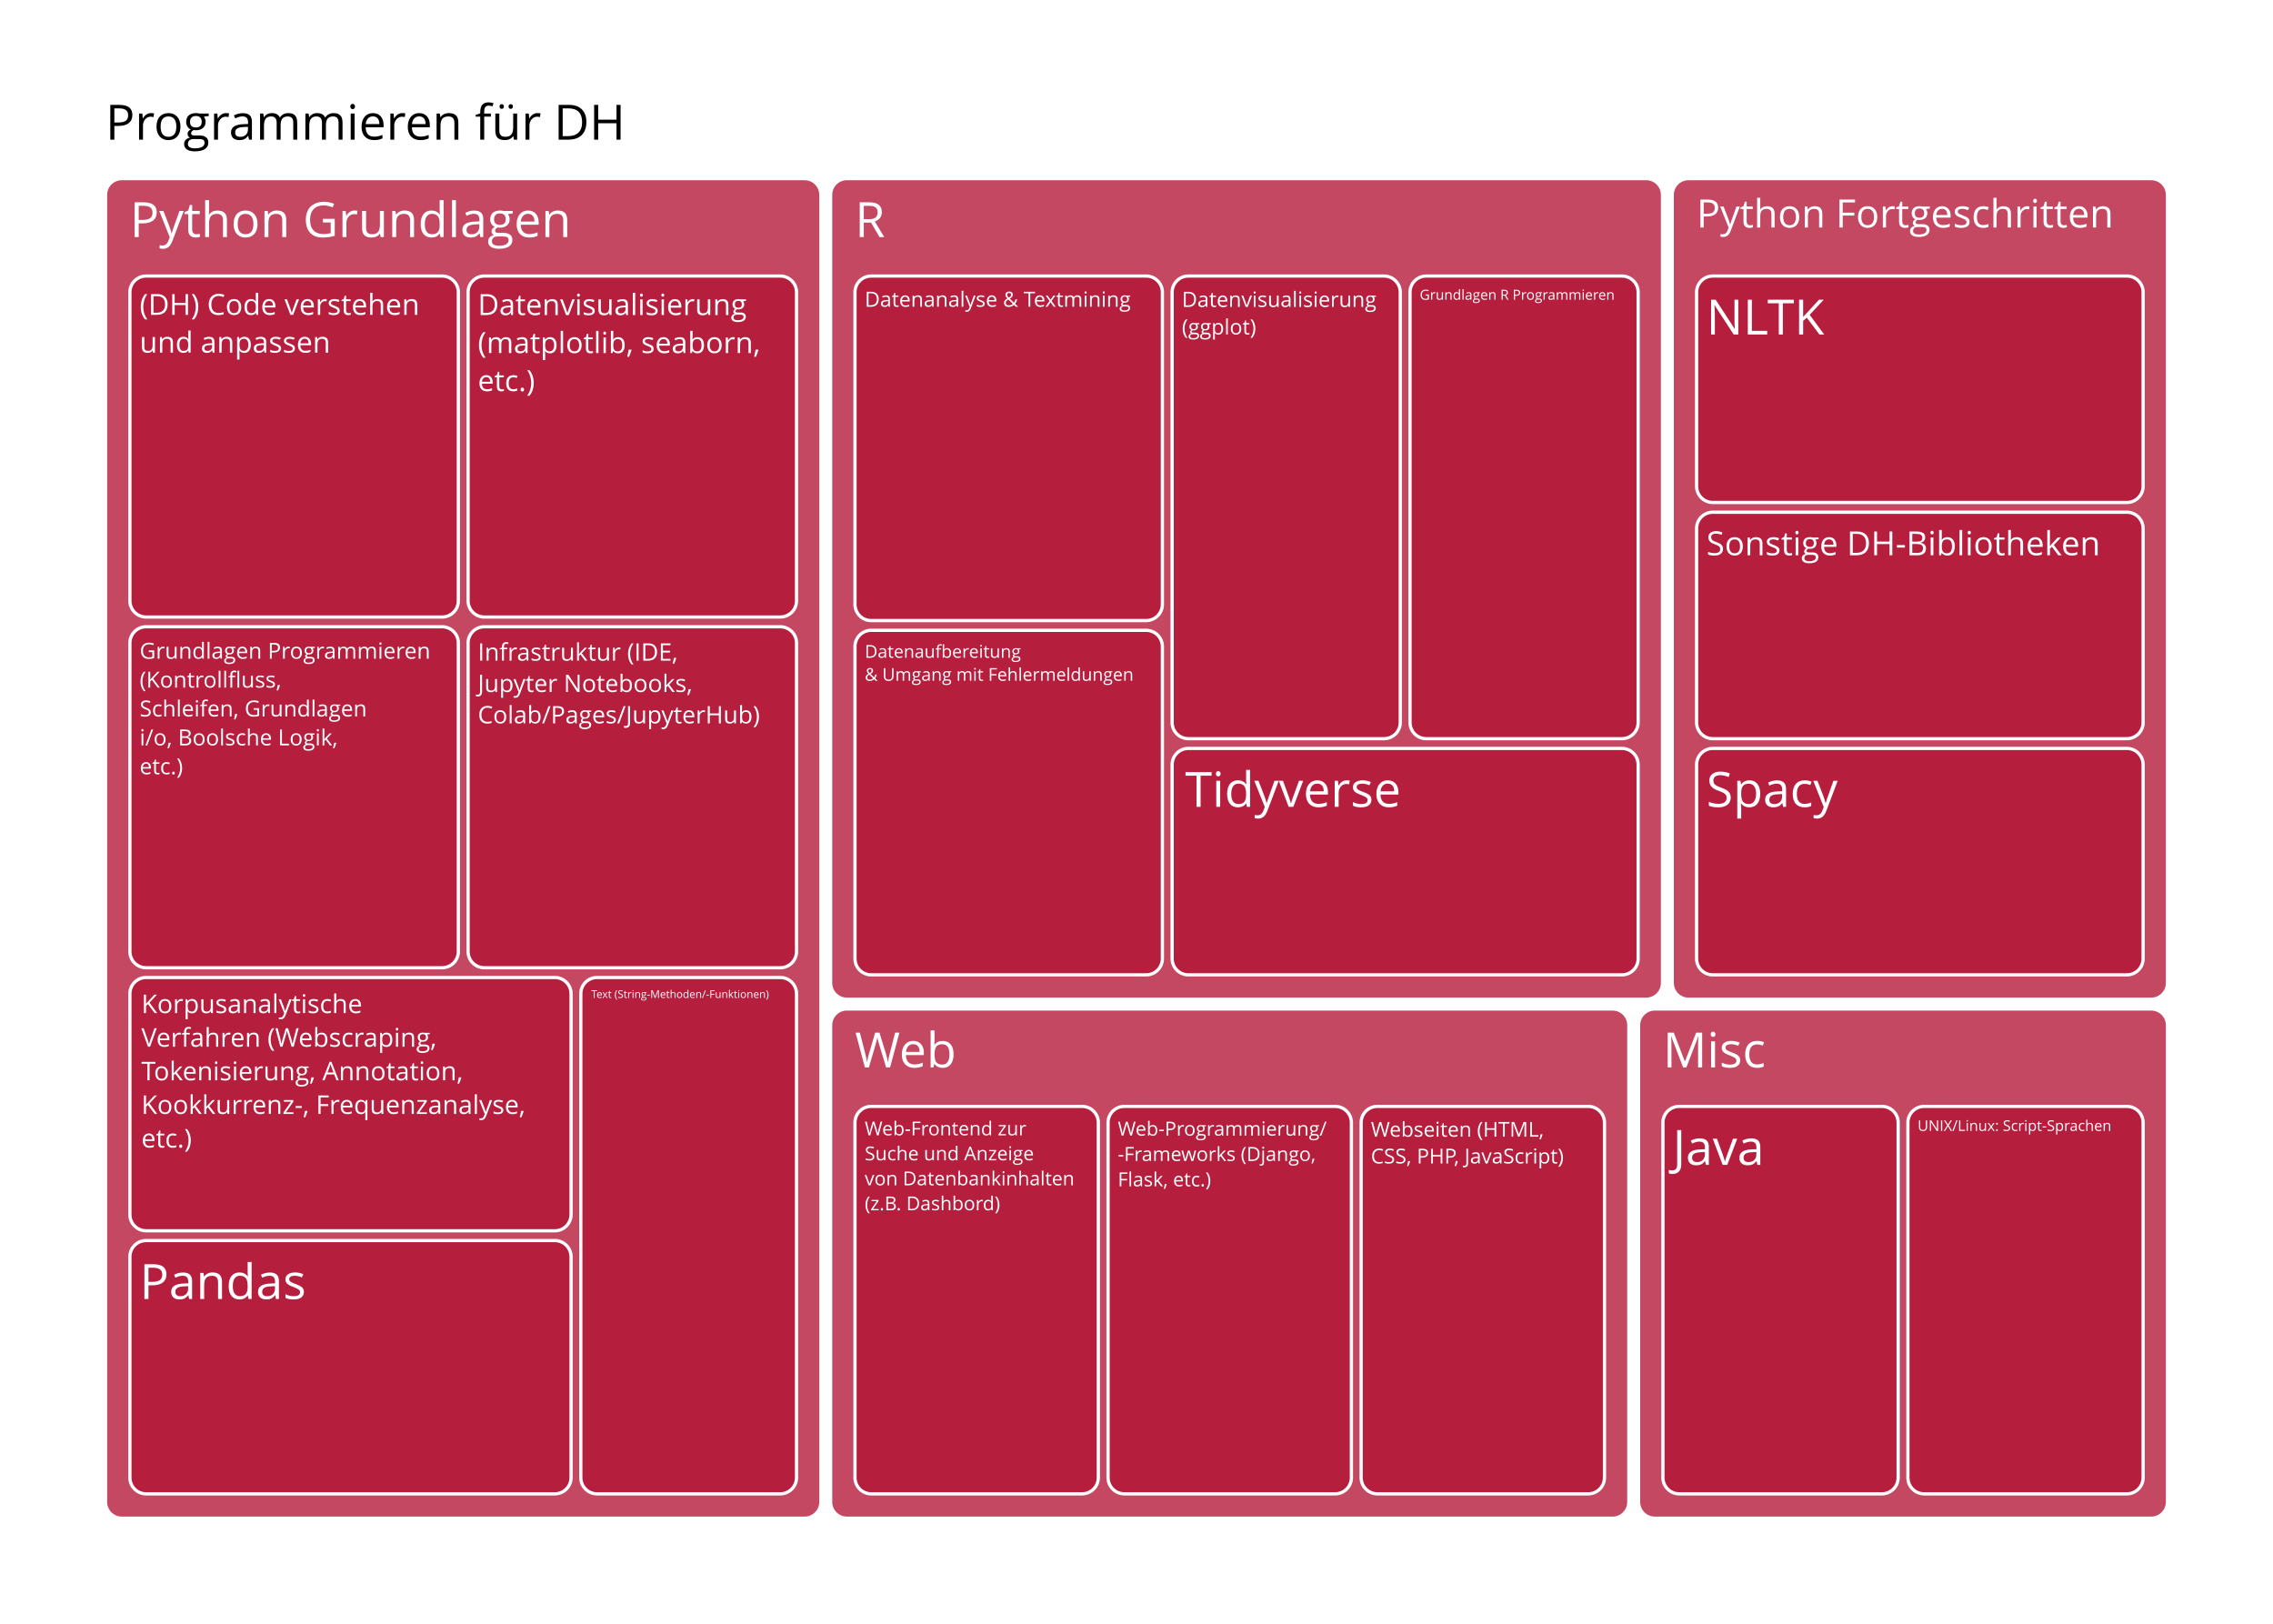
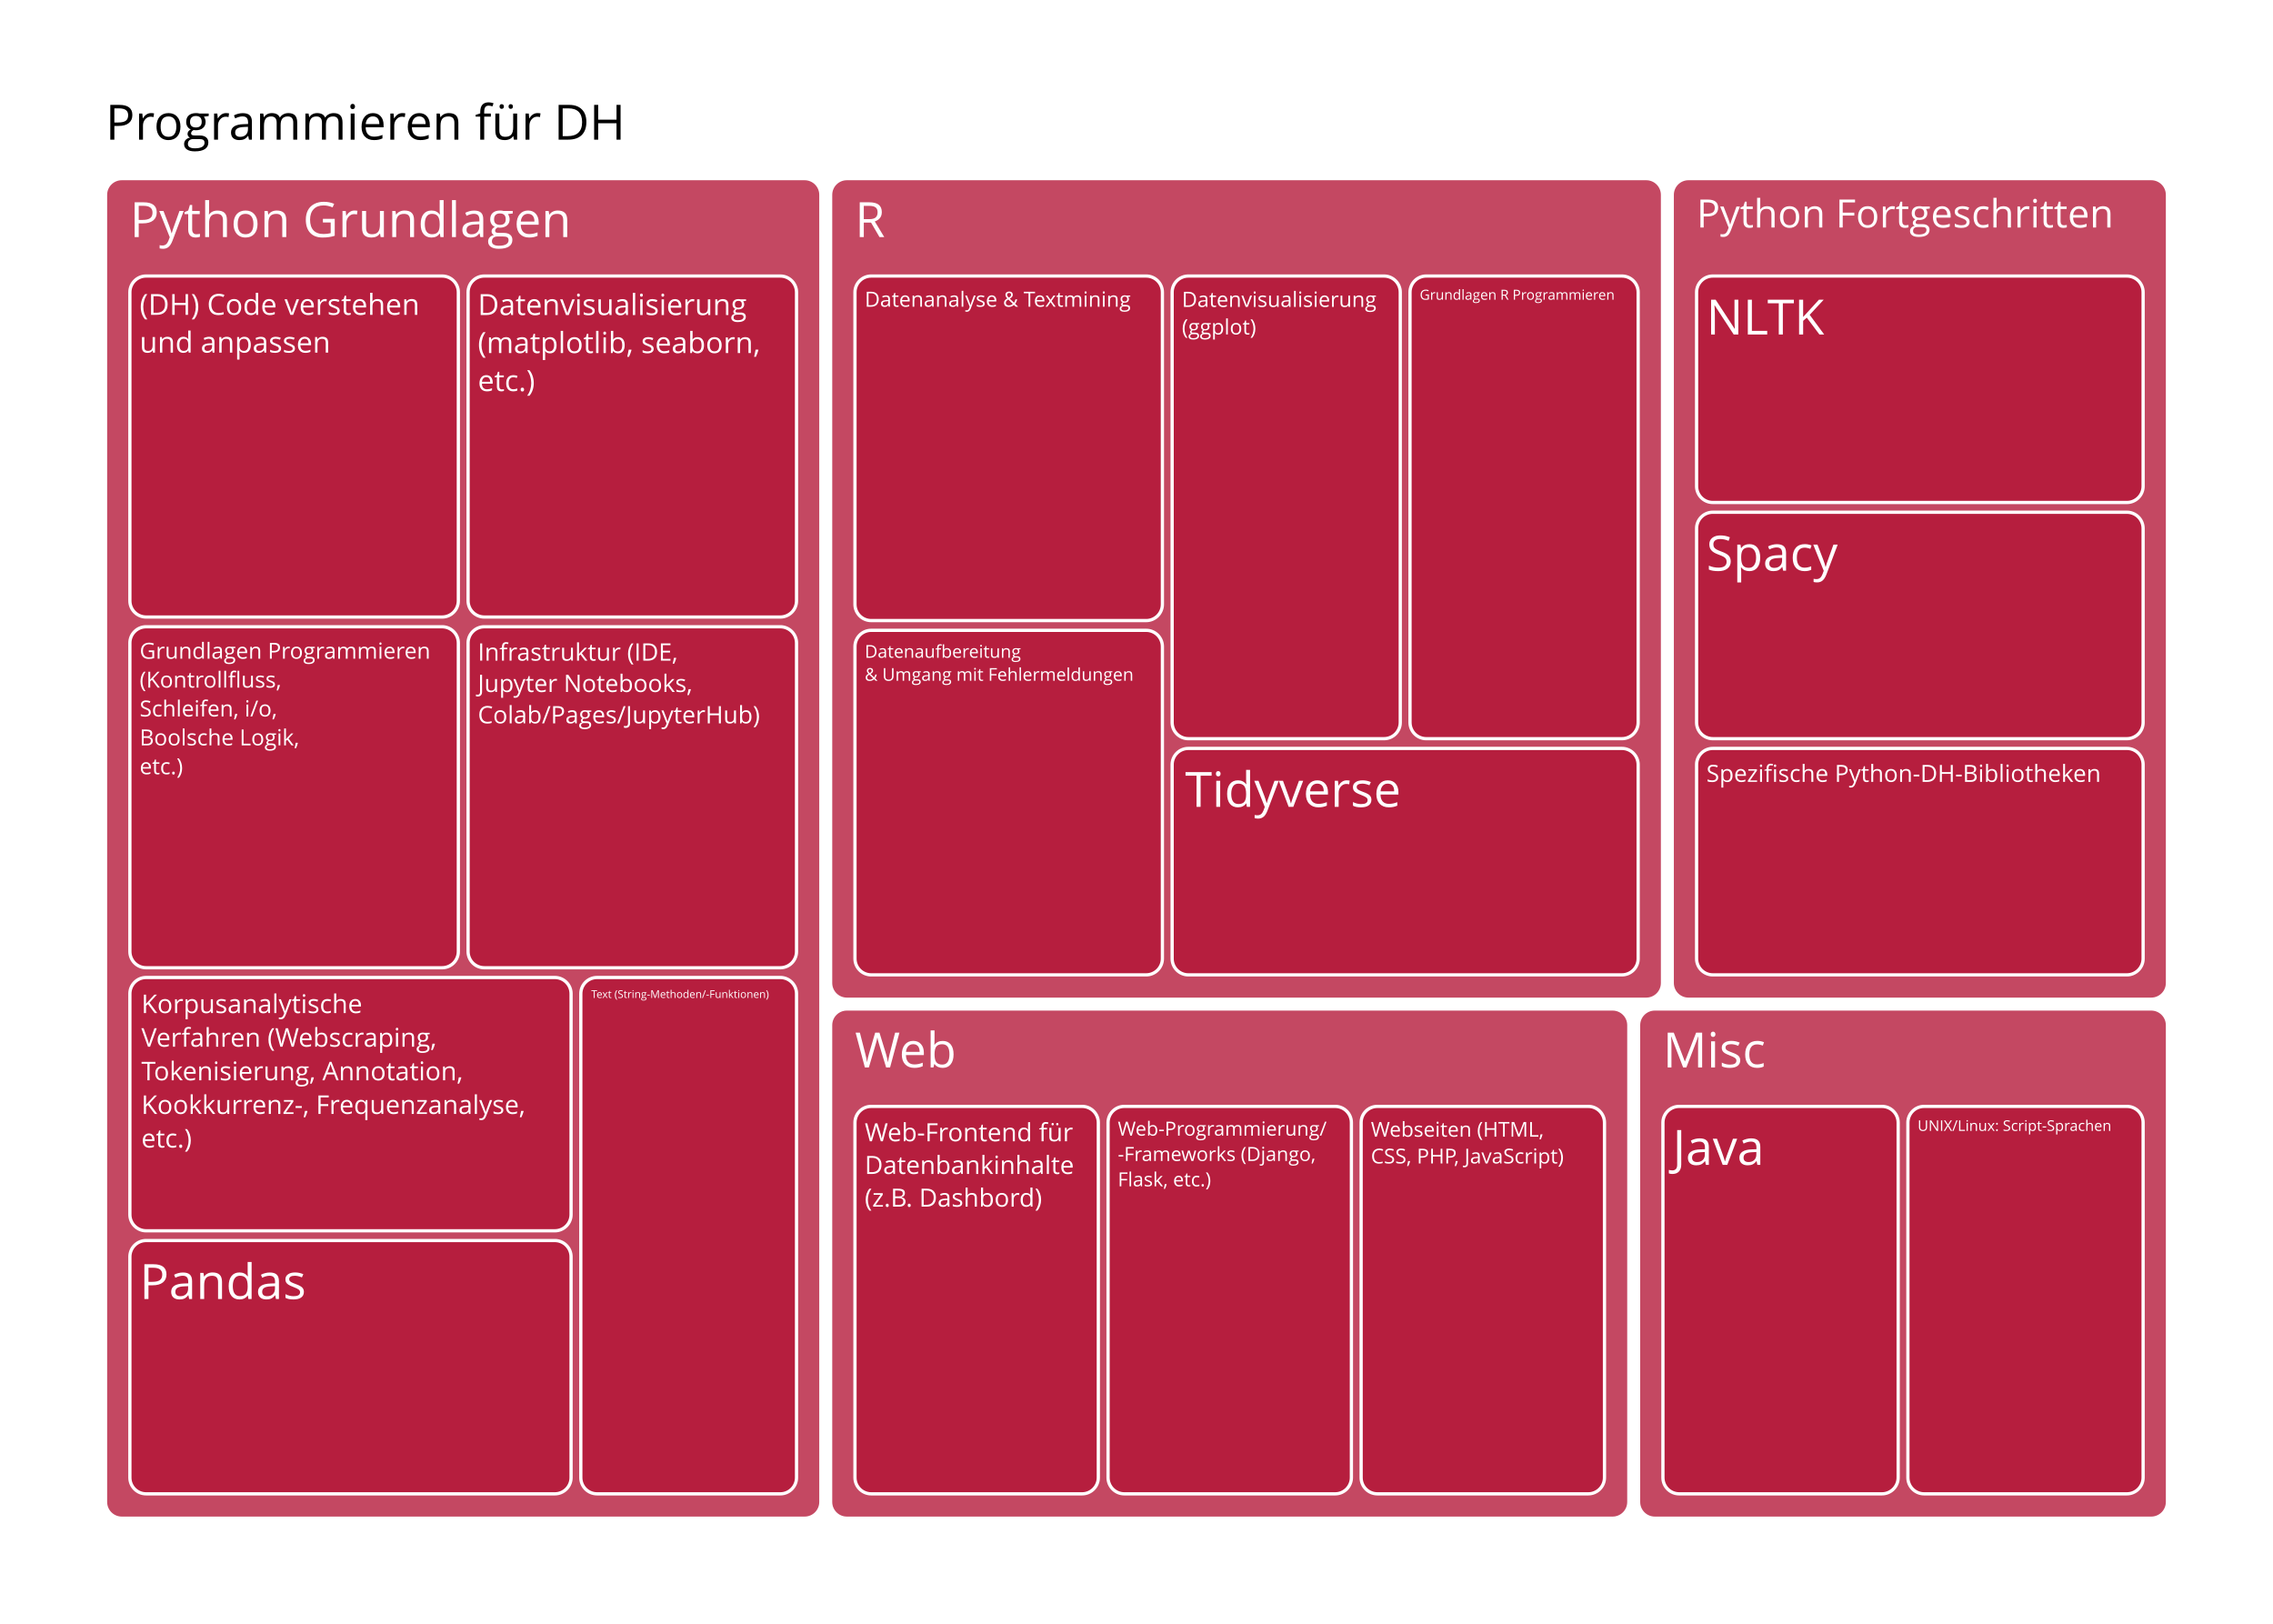
<svg xmlns="http://www.w3.org/2000/svg" class="main-svg" width="700" height="500" style="" viewBox="0 0 700 500">
  <rect x="0" y="0" width="700" height="500" style="fill: rgb(255, 255, 255); fill-opacity: 1;" />
-   <defs id="defs-1d0ce5">
+   <defs id="defs-6815ed">
    <g class="clips" />
    <g class="gradients" />
    <g class="patterns" />
  </defs>
  <g class="bglayer" />
  <g class="layer-below">
    <g class="imagelayer" />
    <g class="shapelayer" />
  </g>
  <g class="cartesianlayer" />
  <g class="polarlayer" />
  <g class="smithlayer" />
  <g class="ternarylayer" />
  <g class="geolayer" />
  <g class="funnelarealayer" />
  <g class="pielayer" />
  <g class="iciclelayer" />
  <g class="treemaplayer">
    <g class="trace treemap" style="opacity: 1;">
      <g class="slice cursor-pointer">
        <path class="surface" d="M25,30a5,5 0 0 1 5,-5L670,25a5,5 0 0 1 5,5L675,470a5,5 0 0 1 -5,5L30,475a5,5 0 0 1 -5,-5Z" style="pointer-events: none; stroke-width: 0; fill: rgb(0, 0, 0); fill-opacity: 0; stroke: rgb(0, 0, 0); stroke-opacity: 0; opacity: 100;" />
        <g class="slicetext">
          <text data-notex="1" class="slicetext" text-anchor="start" x="0" y="0" style="font-family: 'Open Sans', verdana, arial, sans-serif; font-size: 15px; fill: rgb(0, 0, 0); fill-opacity: 1; white-space: pre;" transform="translate(32.5,43)">Programmieren für DH</text>
        </g>
      </g>
      <g class="slice cursor-pointer">
        <path class="surface" d="M32.5,60a5,5 0 0 1 5,-5L247.8,55a5,5 0 0 1 5,5L252.8,462.5a5,5 0 0 1 -5,5L37.5,467.5a5,5 0 0 1 -5,-5Z" style="pointer-events: none; stroke-width: 1; fill: rgb(196, 72, 98); fill-opacity: 1; stroke: rgb(255, 255, 255); stroke-opacity: 1; opacity: 1;" />
        <g class="slicetext">
          <text data-notex="1" class="slicetext" text-anchor="start" x="0" y="0" style="font-family: 'Open Sans', verdana, arial, sans-serif; font-size: 15px; fill: rgb(255, 255, 255); fill-opacity: 1; white-space: pre;" transform="translate(40,73)">Python Grundlagen</text>
        </g>
      </g>
      <g class="slice cursor-pointer">
        <path class="surface" d="M255.8,60a5,5 0 0 1 5,-5L506.988,55a5,5 0 0 1 5,5L511.988,302.692a5,5 0 0 1 -5,5L260.8,307.692a5,5 0 0 1 -5,-5Z" style="pointer-events: none; stroke-width: 1; fill: rgb(196, 72, 98); fill-opacity: 1; stroke: rgb(255, 255, 255); stroke-opacity: 1; opacity: 1;" />
        <g class="slicetext">
          <text data-notex="1" class="slicetext" text-anchor="start" x="0" y="0" style="font-family: 'Open Sans', verdana, arial, sans-serif; font-size: 15px; fill: rgb(255, 255, 255); fill-opacity: 1; white-space: pre;" transform="translate(263.3,73)">R</text>
        </g>
      </g>
      <g class="slice cursor-pointer">
        <path class="surface" d="M514.987,60a5,5 0 0 1 5,-5L662.5,55a5,5 0 0 1 5,5L667.5,302.692a5,5 0 0 1 -5,5L519.987,307.692a5,5 0 0 1 -5,-5Z" style="pointer-events: none; stroke-width: 1; fill: rgb(196, 72, 98); fill-opacity: 1; stroke: rgb(255, 255, 255); stroke-opacity: 1; opacity: 1;" />
        <g class="slicetext">
          <text data-notex="1" class="slicetext" text-anchor="start" x="0" y="0" style="font-family: 'Open Sans', verdana, arial, sans-serif; font-size: 15px; fill: rgb(255, 255, 255); fill-opacity: 1; white-space: pre;" transform="translate(522.4875,70.05919)scale(0.8039463)">Python Fortgeschritten</text>
        </g>
      </g>
      <g class="slice cursor-pointer">
        <path class="surface" d="M255.8,315.692a5,5 0 0 1 5,-5L496.62,310.692a5,5 0 0 1 5,5L501.62,462.5a5,5 0 0 1 -5,5L260.8,467.5a5,5 0 0 1 -5,-5Z" style="pointer-events: none; stroke-width: 1; fill: rgb(196, 72, 98); fill-opacity: 1; stroke: rgb(255, 255, 255); stroke-opacity: 1; opacity: 1;" />
        <g class="slicetext">
          <text data-notex="1" class="slicetext" text-anchor="start" x="0" y="0" style="font-family: 'Open Sans', verdana, arial, sans-serif; font-size: 15px; fill: rgb(255, 255, 255); fill-opacity: 1; white-space: pre;" transform="translate(263.3,328.6923)">Web</text>
        </g>
      </g>
      <g class="slice cursor-pointer">
        <path class="surface" d="M504.62,315.692a5,5 0 0 1 5,-5L662.5,310.692a5,5 0 0 1 5,5L667.5,462.5a5,5 0 0 1 -5,5L509.62,467.5a5,5 0 0 1 -5,-5Z" style="pointer-events: none; stroke-width: 1; fill: rgb(196, 72, 98); fill-opacity: 1; stroke: rgb(255, 255, 255); stroke-opacity: 1; opacity: 1;" />
        <g class="slicetext">
          <text data-notex="1" class="slicetext" text-anchor="start" x="0" y="0" style="font-family: 'Open Sans', verdana, arial, sans-serif; font-size: 15px; fill: rgb(255, 255, 255); fill-opacity: 1; white-space: pre;" transform="translate(512.12,328.6923)">Misc</text>
        </g>
      </g>
      <g class="slice cursor-pointer">
        <path class="surface" d="M40,90a5,5 0 0 1 5,-5L136.15,85a5,5 0 0 1 5,5L141.15,185a5,5 0 0 1 -5,5L45,190a5,5 0 0 1 -5,-5Z" style="pointer-events: none; stroke-width: 1; fill: rgb(182, 30, 62); fill-opacity: 1; stroke: rgb(255, 255, 255); stroke-opacity: 1; opacity: 1;" />
        <g class="slicetext">
          <text data-notex="1" class="slicetext" text-anchor="start" x="0" y="0" style="font-family: 'Open Sans', verdana, arial, sans-serif; font-size: 15px; fill: rgb(255, 255, 255); fill-opacity: 1; white-space: pre;" transform="translate(43,96.94652)scale(0.5964349)">
            <tspan class="line" dy="0em" x="0" y="0">(DH) Code verstehen</tspan>
            <tspan class="line" dy="1.3em" x="0" y="0">und anpassen</tspan>
          </text>
        </g>
      </g>
      <g class="slice cursor-pointer">
        <path class="surface" d="M144.15,90a5,5 0 0 1 5,-5L240.3,85a5,5 0 0 1 5,5L245.3,185a5,5 0 0 1 -5,5L149.15,190a5,5 0 0 1 -5,-5Z" style="pointer-events: none; stroke-width: 1; fill: rgb(182, 30, 62); fill-opacity: 1; stroke: rgb(255, 255, 255); stroke-opacity: 1; opacity: 1;" />
        <g class="slicetext">
          <text data-notex="1" class="slicetext" text-anchor="start" x="0" y="0" style="font-family: 'Open Sans', verdana, arial, sans-serif; font-size: 15px; fill: rgb(255, 255, 255); fill-opacity: 1; white-space: pre;" transform="translate(147.15,97.0074)scale(0.600493)">
            <tspan class="line" dy="0em" x="0" y="0">Datenvisualisierung</tspan>
            <tspan class="line" dy="1.3em" x="0" y="0">(matplotlib, seaborn,</tspan>
            <tspan class="line" dy="2.6em" x="0" y="0">etc.)</tspan>
          </text>
        </g>
      </g>
      <g class="slice cursor-pointer">
        <path class="surface" d="M40,198a5,5 0 0 1 5,-5L136.15,193a5,5 0 0 1 5,5L141.15,293a5,5 0 0 1 -5,5L45,298a5,5 0 0 1 -5,-5Z" style="pointer-events: none; stroke-width: 1; fill: rgb(182, 30, 62); fill-opacity: 1; stroke: rgb(255, 255, 255); stroke-opacity: 1; opacity: 1;" />
        <g class="slicetext">
          <text data-notex="1" class="slicetext" text-anchor="start" x="0" y="0" style="font-family: 'Open Sans', verdana, arial, sans-serif; font-size: 15px; fill: rgb(255, 255, 255); fill-opacity: 1; white-space: pre;" transform="translate(43,202.8407)scale(0.4560473)">
            <tspan class="line" dy="0em" x="0" y="0">Grundlagen Programmieren</tspan>
            <tspan class="line" dy="1.3em" x="0" y="0">(Kontrollfluss,</tspan>
-             <tspan class="line" dy="2.6em" x="0" y="0">Schleifen, Grundlagen</tspan>
-             <tspan class="line" dy="3.9em" x="0" y="0">i/o, Boolsche Logik,</tspan>
+             <tspan class="line" dy="2.6em" x="0" y="0">Schleifen, i/o,</tspan>
+             <tspan class="line" dy="3.9em" x="0" y="0">Boolsche Logik,</tspan>
            <tspan class="line" dy="5.2em" x="0" y="0">etc.)</tspan>
          </text>
        </g>
      </g>
      <g class="slice cursor-pointer">
        <path class="surface" d="M144.15,198a5,5 0 0 1 5,-5L240.3,193a5,5 0 0 1 5,5L245.3,293a5,5 0 0 1 -5,5L149.15,298a5,5 0 0 1 -5,-5Z" style="pointer-events: none; stroke-width: 1; fill: rgb(182, 30, 62); fill-opacity: 1; stroke: rgb(255, 255, 255); stroke-opacity: 1; opacity: 1;" />
        <g class="slicetext">
          <text data-notex="1" class="slicetext" text-anchor="start" x="0" y="0" style="font-family: 'Open Sans', verdana, arial, sans-serif; font-size: 15px; fill: rgb(255, 255, 255); fill-opacity: 1; white-space: pre;" transform="translate(147.15,203.4288)scale(0.4952505)">
            <tspan class="line" dy="0em" x="0" y="0">Infrastruktur (IDE,</tspan>
            <tspan class="line" dy="1.3em" x="0" y="0">Jupyter Notebooks,</tspan>
            <tspan class="line" dy="2.6em" x="0" y="0">Colab/Pages/JupyterHub)</tspan>
          </text>
        </g>
      </g>
      <g class="slice cursor-pointer">
        <path class="surface" d="M40,306a5,5 0 0 1 5,-5L170.867,301a5,5 0 0 1 5,5L175.867,374a5,5 0 0 1 -5,5L45,379a5,5 0 0 1 -5,-5Z" style="pointer-events: none; stroke-width: 1; fill: rgb(182, 30, 62); fill-opacity: 1; stroke: rgb(255, 255, 255); stroke-opacity: 1; opacity: 1;" />
        <g class="slicetext">
          <text data-notex="1" class="slicetext" text-anchor="start" x="0" y="0" style="font-family: 'Open Sans', verdana, arial, sans-serif; font-size: 15px; fill: rgb(255, 255, 255); fill-opacity: 1; white-space: pre;" transform="translate(43.53081,311.9622)scale(0.5308128)">
            <tspan class="line" dy="0em" x="0" y="0">Korpusanalytische</tspan>
            <tspan class="line" dy="1.3em" x="0" y="0">Verfahren (Webscraping,</tspan>
            <tspan class="line" dy="2.6em" x="0" y="0">Tokenisierung, Annotation,</tspan>
            <tspan class="line" dy="3.9em" x="0" y="0">Kookkurrenz-, Frequenzanalyse,</tspan>
            <tspan class="line" dy="5.2em" x="0" y="0">etc.)</tspan>
          </text>
        </g>
      </g>
      <g class="slice cursor-pointer">
        <path class="surface" d="M40,387a5,5 0 0 1 5,-5L170.867,382a5,5 0 0 1 5,5L175.867,455a5,5 0 0 1 -5,5L45,460a5,5 0 0 1 -5,-5Z" style="pointer-events: none; stroke-width: 1; fill: rgb(182, 30, 62); fill-opacity: 1; stroke: rgb(255, 255, 255); stroke-opacity: 1; opacity: 1;" />
        <g class="slicetext">
          <text data-notex="1" class="slicetext" text-anchor="start" x="0" y="0" style="font-family: 'Open Sans', verdana, arial, sans-serif; font-size: 15px; fill: rgb(255, 255, 255); fill-opacity: 1; white-space: pre;" transform="translate(43,400)">Pandas</text>
        </g>
      </g>
      <g class="slice cursor-pointer">
        <path class="surface" d="M178.867,306a5,5 0 0 1 5,-5L240.3,301a5,5 0 0 1 5,5L245.3,455a5,5 0 0 1 -5,5L183.867,460a5,5 0 0 1 -5,-5Z" style="pointer-events: none; stroke-width: 1; fill: rgb(182, 30, 62); fill-opacity: 1; stroke: rgb(255, 255, 255); stroke-opacity: 1; opacity: 1;" />
        <g class="slicetext">
          <text data-notex="1" class="slicetext" text-anchor="start" x="0" y="0" style="font-family: 'Open Sans', verdana, arial, sans-serif; font-size: 15px; fill: rgb(255, 255, 255); fill-opacity: 1; white-space: pre;" transform="translate(182.0867,307.3011)scale(0.2200702)">Text (String-Methoden/-Funktionen)</text>
        </g>
      </g>
      <g class="slice cursor-pointer">
        <path class="surface" d="M263.3,90a5,5 0 0 1 5,-5L352.975,85a5,5 0 0 1 5,5L357.975,186.096a5,5 0 0 1 -5,5L268.3,191.096a5,5 0 0 1 -5,-5Z" style="pointer-events: none; stroke-width: 1; fill: rgb(182, 30, 62); fill-opacity: 1; stroke: rgb(255, 255, 255); stroke-opacity: 1; opacity: 1;" />
        <g class="slicetext">
          <text data-notex="1" class="slicetext" text-anchor="start" x="0" y="0" style="font-family: 'Open Sans', verdana, arial, sans-serif; font-size: 15px; fill: rgb(255, 255, 255); fill-opacity: 1; white-space: pre;" transform="translate(266.3,94.453)scale(0.4302001)">Datenanalyse &amp; Textmining</text>
        </g>
      </g>
      <g class="slice cursor-pointer">
        <path class="surface" d="M263.3,199.096a5,5 0 0 1 5,-5L352.975,194.096a5,5 0 0 1 5,5L357.975,295.192a5,5 0 0 1 -5,5L268.3,300.192a5,5 0 0 1 -5,-5Z" style="pointer-events: none; stroke-width: 1; fill: rgb(182, 30, 62); fill-opacity: 1; stroke: rgb(255, 255, 255); stroke-opacity: 1; opacity: 1;" />
        <g class="slicetext">
          <text data-notex="1" class="slicetext" text-anchor="start" x="0" y="0" style="font-family: 'Open Sans', verdana, arial, sans-serif; font-size: 15px; fill: rgb(255, 255, 255); fill-opacity: 1; white-space: pre;" transform="translate(266.3,202.5478)scale(0.3634454)">
            <tspan class="line" dy="0em" x="0" y="0">Datenaufbereitung</tspan>
            <tspan class="line" dy="1.3em" x="0" y="0">&amp; Umgang mit Fehlermeldungen</tspan>
          </text>
        </g>
      </g>
      <g class="slice cursor-pointer">
        <path class="surface" d="M360.975,90a5,5 0 0 1 5,-5L426.231,85a5,5 0 0 1 5,5L431.231,222.462a5,5 0 0 1 -5,5L365.975,227.462a5,5 0 0 1 -5,-5Z" style="pointer-events: none; stroke-width: 1; fill: rgb(182, 30, 62); fill-opacity: 1; stroke: rgb(255, 255, 255); stroke-opacity: 1; opacity: 1;" />
        <g class="slicetext">
          <text data-notex="1" class="slicetext" text-anchor="start" x="0" y="0" style="font-family: 'Open Sans', verdana, arial, sans-serif; font-size: 15px; fill: rgb(255, 255, 255); fill-opacity: 1; white-space: pre;" transform="translate(363.975,94.51659)scale(0.434439)">
            <tspan class="line" dy="0em" x="0" y="0">Datenvisualisierung</tspan>
            <tspan class="line" dy="1.3em" x="0" y="0">(ggplot)</tspan>
          </text>
        </g>
      </g>
      <g class="slice cursor-pointer">
        <path class="surface" d="M434.231,90a5,5 0 0 1 5,-5L499.488,85a5,5 0 0 1 5,5L504.488,222.462a5,5 0 0 1 -5,5L439.231,227.462a5,5 0 0 1 -5,-5Z" style="pointer-events: none; stroke-width: 1; fill: rgb(182, 30, 62); fill-opacity: 1; stroke: rgb(255, 255, 255); stroke-opacity: 1; opacity: 1;" />
        <g class="slicetext">
          <text data-notex="1" class="slicetext" text-anchor="start" x="0" y="0" style="font-family: 'Open Sans', verdana, arial, sans-serif; font-size: 15px; fill: rgb(255, 255, 255); fill-opacity: 1; white-space: pre;" transform="translate(437.2313,92.29628)scale(0.2864187)">Grundlagen R Programmieren</text>
        </g>
      </g>
      <g class="slice cursor-pointer">
        <path class="surface" d="M360.975,235.462a5,5 0 0 1 5,-5L499.488,230.462a5,5 0 0 1 5,5L504.488,295.192a5,5 0 0 1 -5,5L365.975,300.192a5,5 0 0 1 -5,-5Z" style="pointer-events: none; stroke-width: 1; fill: rgb(182, 30, 62); fill-opacity: 1; stroke: rgb(255, 255, 255); stroke-opacity: 1; opacity: 1;" />
        <g class="slicetext">
          <text data-notex="1" class="slicetext" text-anchor="start" x="0" y="0" style="font-family: 'Open Sans', verdana, arial, sans-serif; font-size: 15px; fill: rgb(255, 255, 255); fill-opacity: 1; white-space: pre;" transform="translate(364.975,248.4615)">Tidyverse</text>
        </g>
      </g>
      <g class="slice cursor-pointer">
        <path class="surface" d="M522.487,90a5,5 0 0 1 5,-5L655,85a5,5 0 0 1 5,5L660,149.731a5,5 0 0 1 -5,5L527.487,154.731a5,5 0 0 1 -5,-5Z" style="pointer-events: none; stroke-width: 1; fill: rgb(182, 30, 62); fill-opacity: 1; stroke: rgb(255, 255, 255); stroke-opacity: 1; opacity: 1;" />
        <g class="slicetext">
          <text data-notex="1" class="slicetext" text-anchor="start" x="0" y="0" style="font-family: 'Open Sans', verdana, arial, sans-serif; font-size: 15px; fill: rgb(255, 255, 255); fill-opacity: 1; white-space: pre;" transform="translate(525.4875,103)">NLTK</text>
        </g>
      </g>
      <g class="slice cursor-pointer">
        <path class="surface" d="M522.487,162.731a5,5 0 0 1 5,-5L655,157.731a5,5 0 0 1 5,5L660,222.462a5,5 0 0 1 -5,5L527.487,227.462a5,5 0 0 1 -5,-5Z" style="pointer-events: none; stroke-width: 1; fill: rgb(182, 30, 62); fill-opacity: 1; stroke: rgb(255, 255, 255); stroke-opacity: 1; opacity: 1;" />
        <g class="slicetext">
-           <text data-notex="1" class="slicetext" text-anchor="start" x="0" y="0" style="font-family: 'Open Sans', verdana, arial, sans-serif; font-size: 15px; fill: rgb(255, 255, 255); fill-opacity: 1; white-space: pre;" transform="translate(525.4875,170.9802)scale(0.6832927)">Sonstige DH-Bibliotheken</text>
+           <text data-notex="1" class="slicetext" text-anchor="start" x="0" y="0" style="font-family: 'Open Sans', verdana, arial, sans-serif; font-size: 15px; fill: rgb(255, 255, 255); fill-opacity: 1; white-space: pre;" transform="translate(525.4875,175.7308)">Spacy</text>
        </g>
      </g>
      <g class="slice cursor-pointer">
        <path class="surface" d="M522.487,235.462a5,5 0 0 1 5,-5L655,230.462a5,5 0 0 1 5,5L660,295.192a5,5 0 0 1 -5,5L527.487,300.192a5,5 0 0 1 -5,-5Z" style="pointer-events: none; stroke-width: 1; fill: rgb(182, 30, 62); fill-opacity: 1; stroke: rgb(255, 255, 255); stroke-opacity: 1; opacity: 1;" />
        <g class="slicetext">
-           <text data-notex="1" class="slicetext" text-anchor="start" x="0" y="0" style="font-family: 'Open Sans', verdana, arial, sans-serif; font-size: 15px; fill: rgb(255, 255, 255); fill-opacity: 1; white-space: pre;" transform="translate(525.4875,248.4615)">Spacy</text>
+           <text data-notex="1" class="slicetext" text-anchor="start" x="0" y="0" style="font-family: 'Open Sans', verdana, arial, sans-serif; font-size: 15px; fill: rgb(255, 255, 255); fill-opacity: 1; white-space: pre;" transform="translate(525.4875,240.7619)scale(0.486689)">Spezifische Python-DH-Bibliotheken</text>
        </g>
      </g>
      <g class="slice cursor-pointer">
        <path class="surface" d="M263.3,345.692a5,5 0 0 1 5,-5L333.24,340.692a5,5 0 0 1 5,5L338.24,455a5,5 0 0 1 -5,5L268.3,460a5,5 0 0 1 -5,-5Z" style="pointer-events: none; stroke-width: 1; fill: rgb(182, 30, 62); fill-opacity: 1; stroke: rgb(255, 255, 255); stroke-opacity: 1; opacity: 1;" />
        <g class="slicetext">
-           <text data-notex="1" class="slicetext" text-anchor="start" x="0" y="0" style="font-family: 'Open Sans', verdana, arial, sans-serif; font-size: 15px; fill: rgb(255, 255, 255); fill-opacity: 1; white-space: pre;" transform="translate(266.3,349.6078)scale(0.3943654)">
-             <tspan class="line" dy="0em" x="0" y="0">Web-Frontend zur</tspan>
-             <tspan class="line" dy="1.3em" x="0" y="0">Suche und Anzeige</tspan>
-             <tspan class="line" dy="2.6em" x="0" y="0">von Datenbankinhalten</tspan>
-             <tspan class="line" dy="3.9em" x="0" y="0">(z.B. Dashbord)</tspan>
+           <text data-notex="1" class="slicetext" text-anchor="start" x="0" y="0" style="font-family: 'Open Sans', verdana, arial, sans-serif; font-size: 15px; fill: rgb(255, 255, 255); fill-opacity: 1; white-space: pre;" transform="translate(266.3,351.4357)scale(0.5162232)">
+             <tspan class="line" dy="0em" x="0" y="0">Web-Frontend für</tspan>
+             <tspan class="line" dy="1.3em" x="0" y="0">Datenbankinhalte</tspan>
+             <tspan class="line" dy="2.6em" x="0" y="0">(z.B. Dashbord)</tspan>
          </text>
        </g>
      </g>
      <g class="slice cursor-pointer">
        <path class="surface" d="M341.24,345.692a5,5 0 0 1 5,-5L411.18,340.692a5,5 0 0 1 5,5L416.18,455a5,5 0 0 1 -5,5L346.24,460a5,5 0 0 1 -5,-5Z" style="pointer-events: none; stroke-width: 1; fill: rgb(182, 30, 62); fill-opacity: 1; stroke: rgb(255, 255, 255); stroke-opacity: 1; opacity: 1;" />
        <g class="slicetext">
          <text data-notex="1" class="slicetext" text-anchor="start" x="0" y="0" style="font-family: 'Open Sans', verdana, arial, sans-serif; font-size: 15px; fill: rgb(255, 255, 255); fill-opacity: 1; white-space: pre;" transform="translate(344.24,349.6974)scale(0.4003412)">
            <tspan class="line" dy="0em" x="0" y="0">Web-Programmierung/</tspan>
            <tspan class="line" dy="1.3em" x="0" y="0">-Frameworks (Django,</tspan>
            <tspan class="line" dy="2.6em" x="0" y="0">Flask, etc.)</tspan>
          </text>
        </g>
      </g>
      <g class="slice cursor-pointer">
        <path class="surface" d="M419.18,345.692a5,5 0 0 1 5,-5L489.12,340.692a5,5 0 0 1 5,5L494.12,455a5,5 0 0 1 -5,5L424.18,460a5,5 0 0 1 -5,-5Z" style="pointer-events: none; stroke-width: 1; fill: rgb(182, 30, 62); fill-opacity: 1; stroke: rgb(255, 255, 255); stroke-opacity: 1; opacity: 1;" />
        <g class="slicetext">
          <text data-notex="1" class="slicetext" text-anchor="start" x="0" y="0" style="font-family: 'Open Sans', verdana, arial, sans-serif; font-size: 15px; fill: rgb(255, 255, 255); fill-opacity: 1; white-space: pre;" transform="translate(422.18,350.0262)scale(0.4222567)">
            <tspan class="line" dy="0em" x="0" y="0">Webseiten (HTML,</tspan>
            <tspan class="line" dy="1.3em" x="0" y="0">CSS, PHP, JavaScript)</tspan>
          </text>
        </g>
      </g>
      <g class="slice cursor-pointer">
        <path class="surface" d="M512.12,345.692a5,5 0 0 1 5,-5L579.56,340.692a5,5 0 0 1 5,5L584.56,455a5,5 0 0 1 -5,5L517.12,460a5,5 0 0 1 -5,-5Z" style="pointer-events: none; stroke-width: 1; fill: rgb(182, 30, 62); fill-opacity: 1; stroke: rgb(255, 255, 255); stroke-opacity: 1; opacity: 1;" />
        <g class="slicetext">
          <text data-notex="1" class="slicetext" text-anchor="start" x="0" y="0" style="font-family: 'Open Sans', verdana, arial, sans-serif; font-size: 15px; fill: rgb(255, 255, 255); fill-opacity: 1; white-space: pre;" transform="translate(515.12,358.6923)">Java </text>
        </g>
      </g>
      <g class="slice cursor-pointer">
        <path class="surface" d="M587.56,345.692a5,5 0 0 1 5,-5L655,340.692a5,5 0 0 1 5,5L660,455a5,5 0 0 1 -5,5L592.56,460a5,5 0 0 1 -5,-5Z" style="pointer-events: none; stroke-width: 1; fill: rgb(182, 30, 62); fill-opacity: 1; stroke: rgb(255, 255, 255); stroke-opacity: 1; opacity: 1;" />
        <g class="slicetext">
          <text data-notex="1" class="slicetext" text-anchor="start" x="0" y="0" style="font-family: 'Open Sans', verdana, arial, sans-serif; font-size: 15px; fill: rgb(255, 255, 255); fill-opacity: 1; white-space: pre;" transform="translate(590.56,348.2488)scale(0.3037691)">UNIX/Linux: Script-Sprachen</text>
        </g>
      </g>
    </g>
  </g>
  <g class="sunburstlayer" />
  <g class="glimages" />
-   <defs id="topdefs-1d0ce5">
+   <defs id="topdefs-6815ed">
    <g class="clips" />
  </defs>
  <g class="layer-above">
    <g class="imagelayer" />
    <g class="shapelayer" />
  </g>
  <g class="infolayer">
    <g class="g-gtitle" />
  </g>
</svg>
